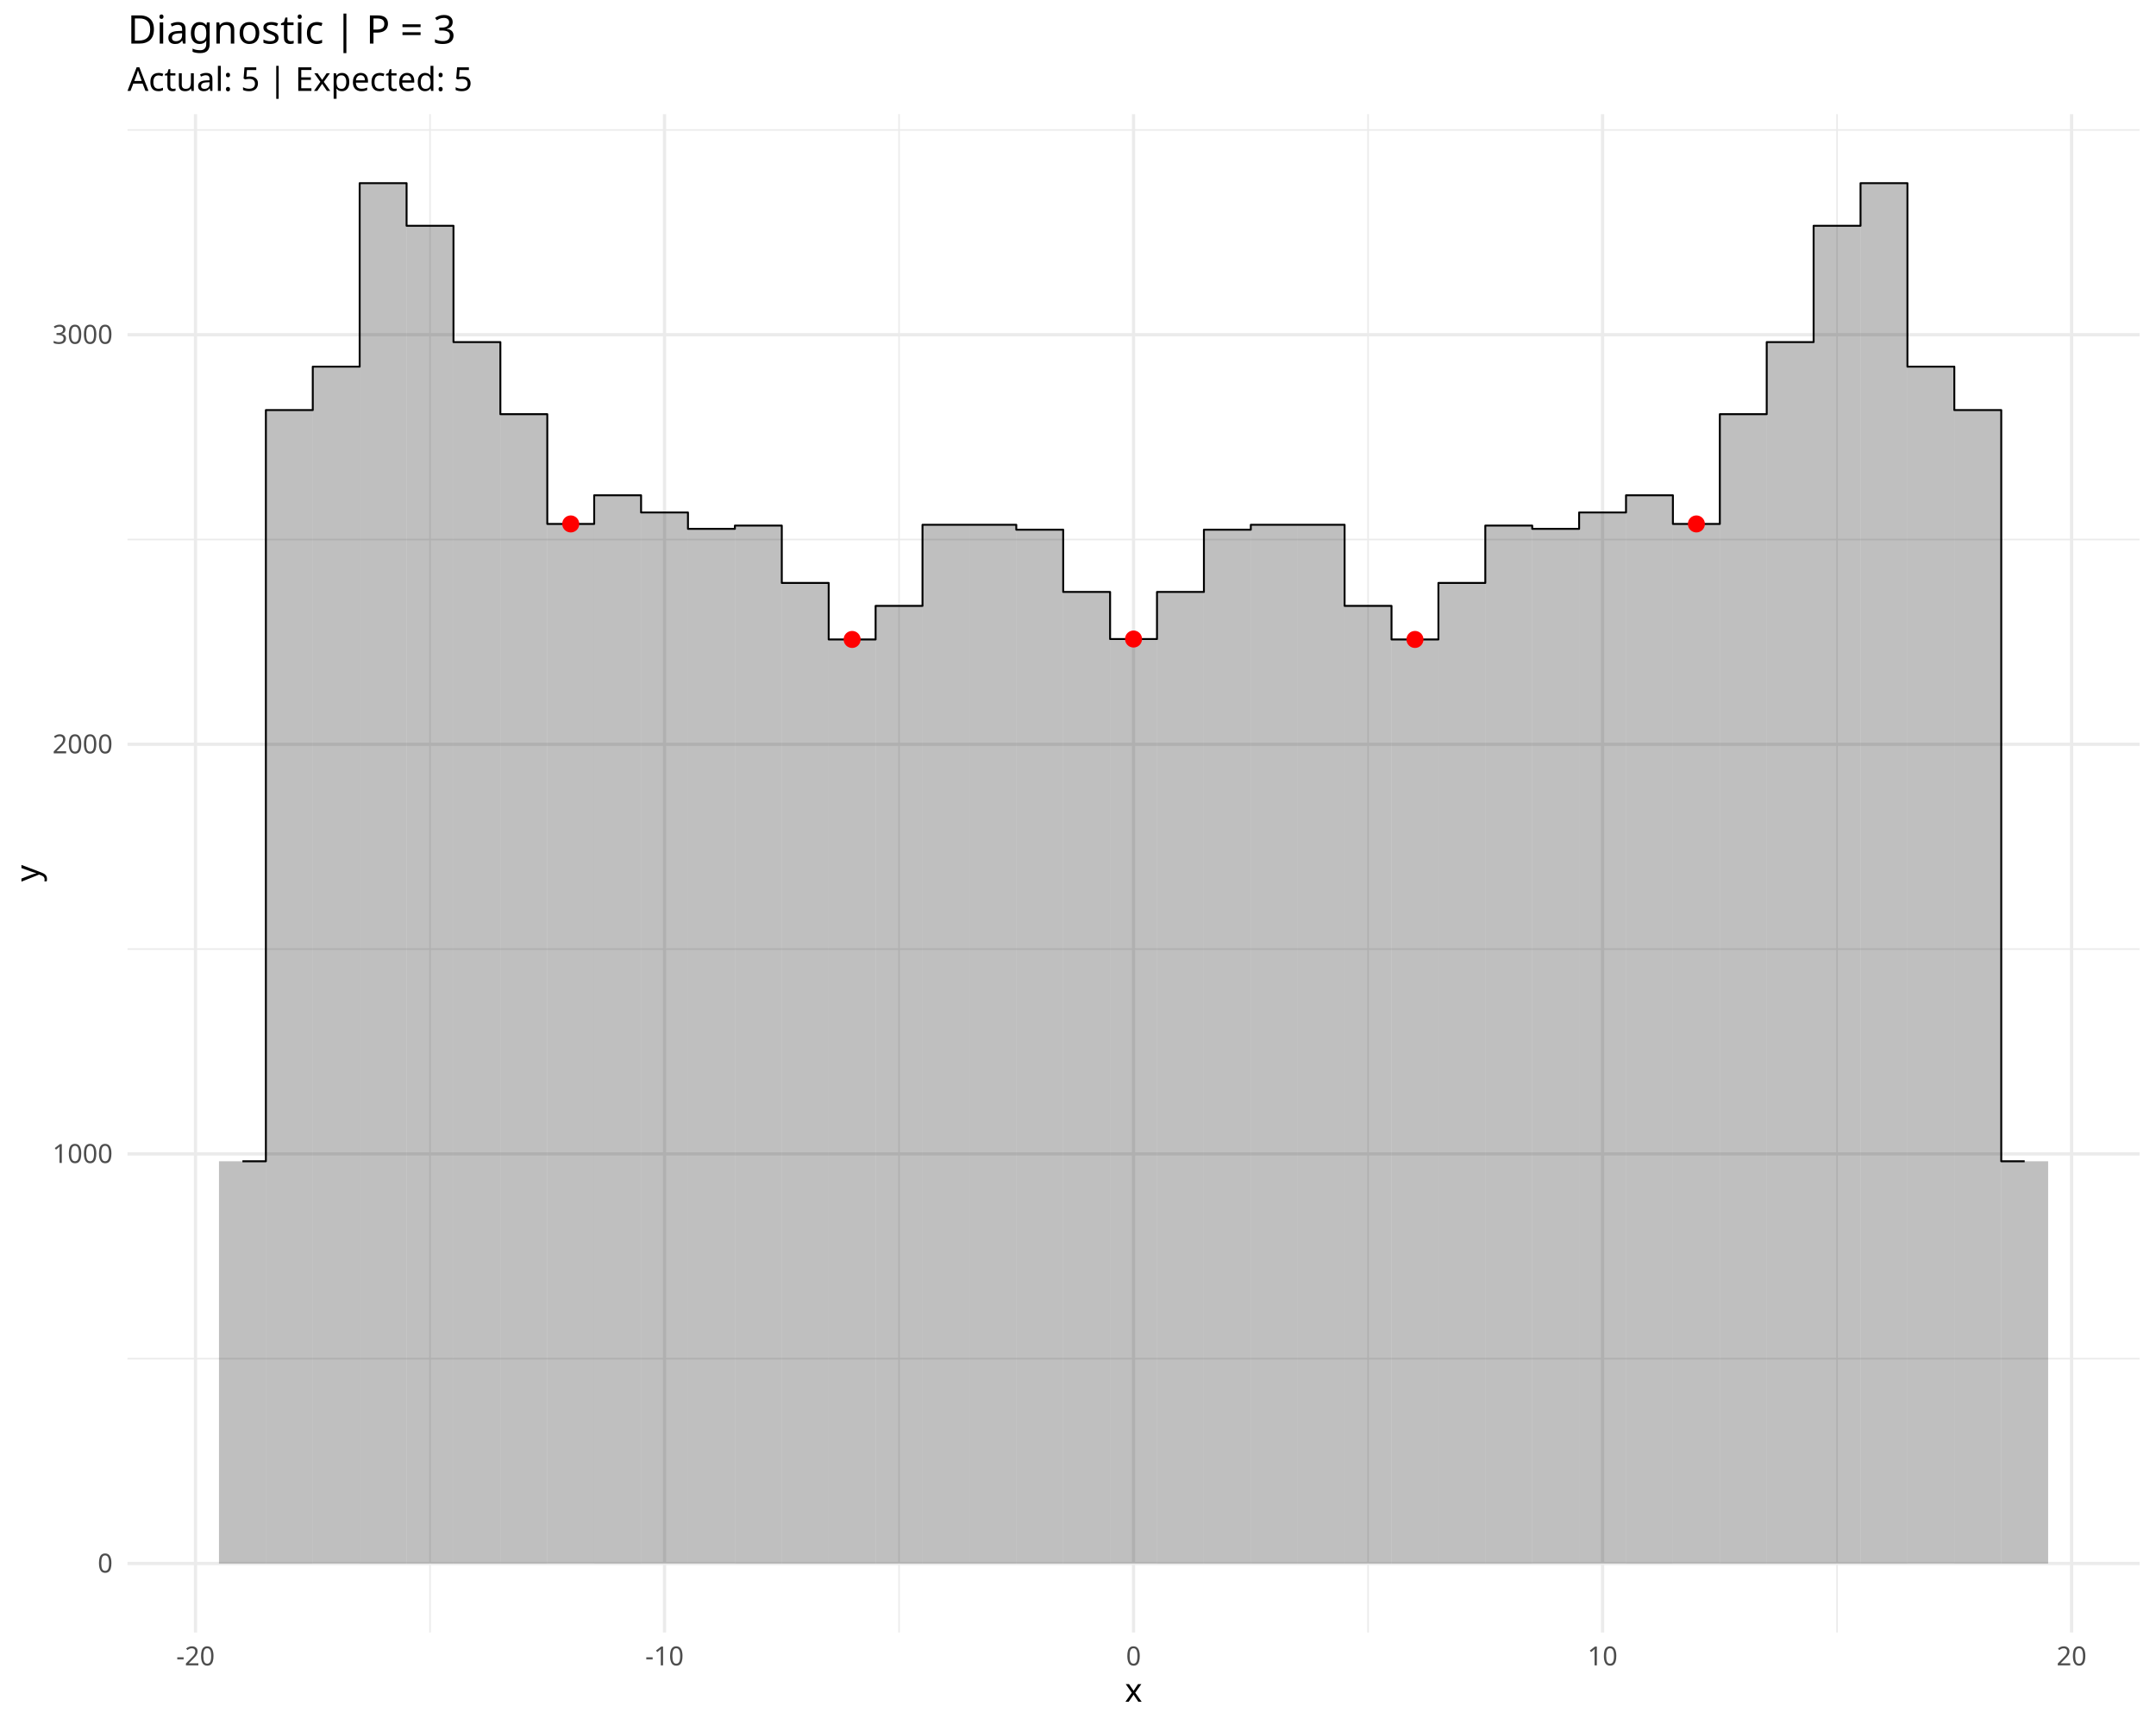
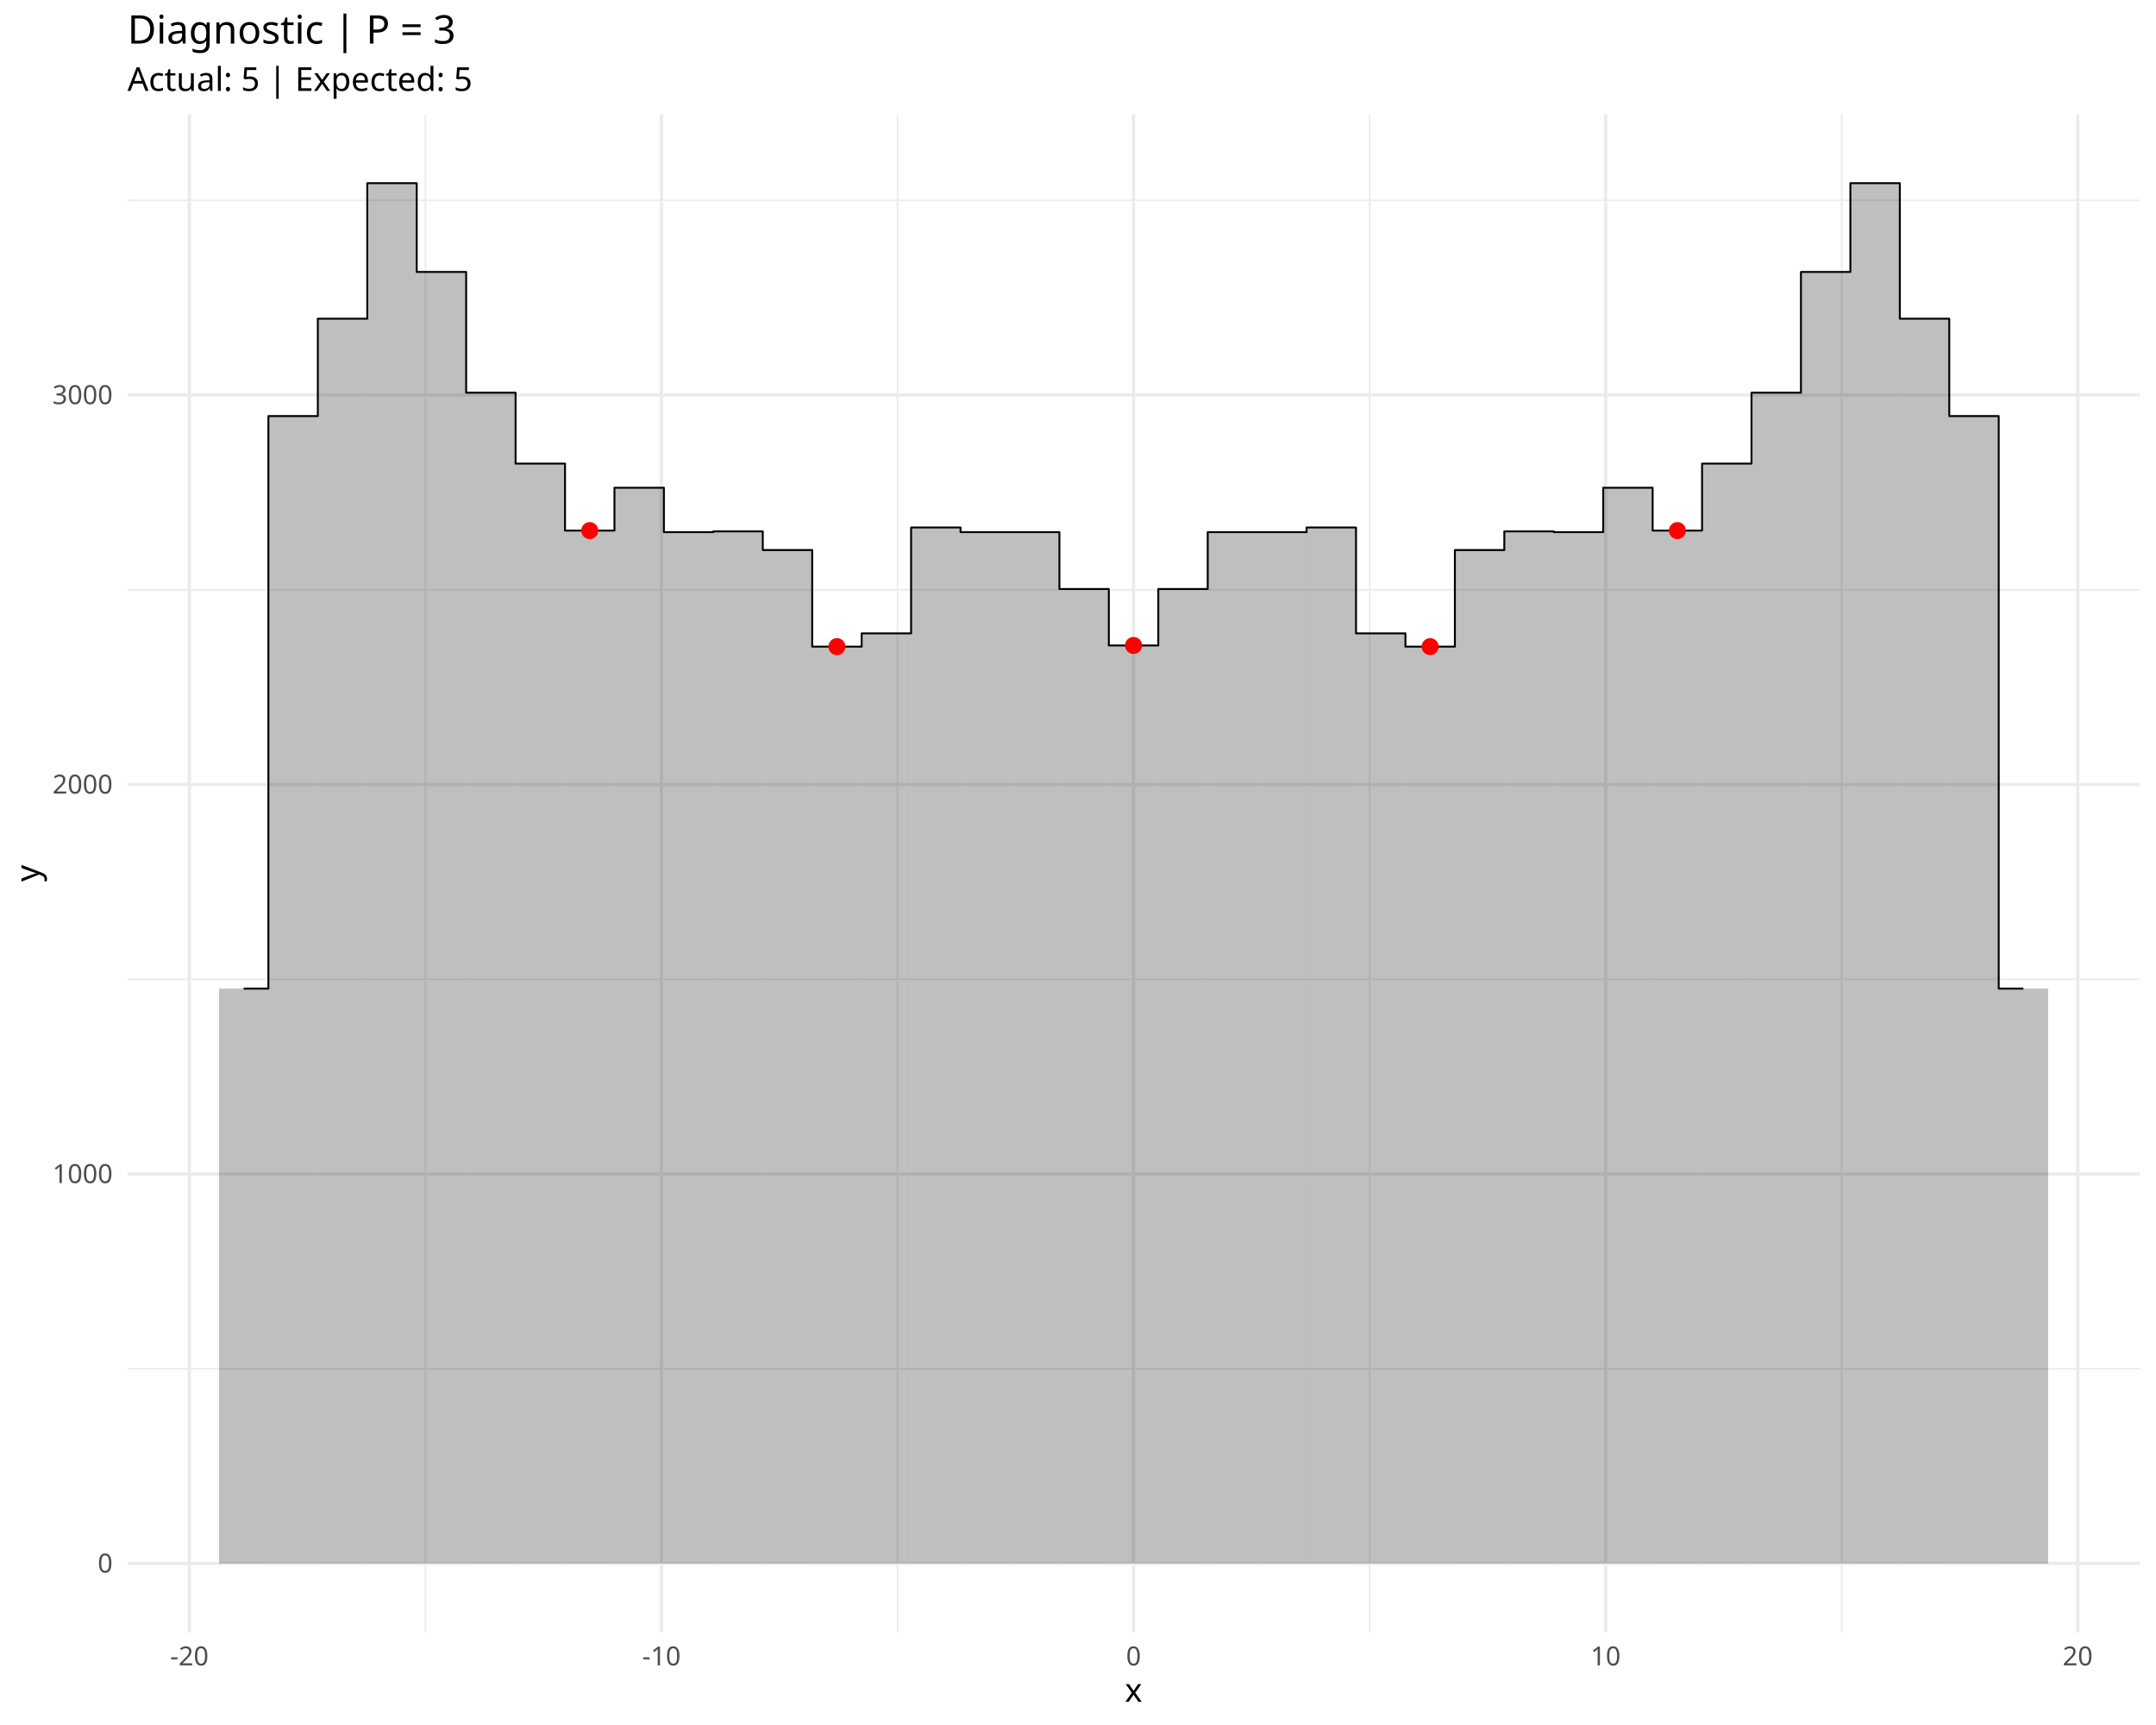
<svg xmlns="http://www.w3.org/2000/svg" class="svglite" data-engine-version="2.0" width="720.00pt" height="576.00pt" viewBox="0 0 720.00 576.00">
  <defs>
    <style type="text/css">
    .svglite line, .svglite polyline, .svglite polygon, .svglite path, .svglite rect, .svglite circle {
      fill: none;
      stroke: #000000;
      stroke-linecap: round;
      stroke-linejoin: round;
      stroke-miterlimit: 10.00;
    }
  </style>
  </defs>
  <rect width="100%" height="100%" style="stroke: none; fill: #FFFFFF;" />
  <defs>
    <clipPath id="cpMC4wMHw3MjAuMDB8MC4wMHw1NzYuMDA=">
      <rect x="0.00" y="0.00" width="720.00" height="576.00" />
    </clipPath>
  </defs>
  <g clip-path="url(#cpMC4wMHw3MjAuMDB8MC4wMHw1NzYuMDA=)">
    <rect x="0.00" y="0.00" width="720.00" height="576.00" style="stroke-width: 1.07; stroke: none; fill: #FFFFFF;" />
  </g>
  <defs>
    <clipPath id="cpNDIuNTh8NzE0LjUyfDM4LjEyfDU0NS4xMQ==">
      <rect x="42.58" y="38.12" width="671.94" height="507.00" />
    </clipPath>
  </defs>
  <g clip-path="url(#cpNDIuNTh8NzE0LjUyfDM4LjEyfDU0NS4xMQ==)">
-     <polyline points="42.58,453.68 714.52,453.68 " style="stroke-width: 0.53; stroke: #EBEBEB; stroke-linecap: butt;" />
-     <polyline points="42.58,316.92 714.52,316.92 " style="stroke-width: 0.53; stroke: #EBEBEB; stroke-linecap: butt;" />
-     <polyline points="42.58,180.15 714.52,180.15 " style="stroke-width: 0.53; stroke: #EBEBEB; stroke-linecap: butt;" />
-     <polyline points="42.58,43.38 714.52,43.38 " style="stroke-width: 0.53; stroke: #EBEBEB; stroke-linecap: butt;" />
-     <polyline points="143.61,545.11 143.61,38.12 " style="stroke-width: 0.53; stroke: #EBEBEB; stroke-linecap: butt;" />
-     <polyline points="300.24,545.11 300.24,38.12 " style="stroke-width: 0.53; stroke: #EBEBEB; stroke-linecap: butt;" />
-     <polyline points="456.87,545.11 456.87,38.12 " style="stroke-width: 0.53; stroke: #EBEBEB; stroke-linecap: butt;" />
-     <polyline points="613.49,545.11 613.49,38.12 " style="stroke-width: 0.53; stroke: #EBEBEB; stroke-linecap: butt;" />
+     <polyline points="42.58,457.04 714.52,457.04 " style="stroke-width: 0.53; stroke: #EBEBEB; stroke-linecap: butt;" />
+     <polyline points="42.58,326.99 714.52,326.99 " style="stroke-width: 0.53; stroke: #EBEBEB; stroke-linecap: butt;" />
+     <polyline points="42.58,196.94 714.52,196.94 " style="stroke-width: 0.53; stroke: #EBEBEB; stroke-linecap: butt;" />
+     <polyline points="42.58,66.88 714.52,66.88 " style="stroke-width: 0.53; stroke: #EBEBEB; stroke-linecap: butt;" />
+     <polyline points="142.07,545.11 142.07,38.12 " style="stroke-width: 0.53; stroke: #EBEBEB; stroke-linecap: butt;" />
+     <polyline points="299.72,545.11 299.72,38.12 " style="stroke-width: 0.53; stroke: #EBEBEB; stroke-linecap: butt;" />
+     <polyline points="457.38,545.11 457.38,38.12 " style="stroke-width: 0.53; stroke: #EBEBEB; stroke-linecap: butt;" />
+     <polyline points="615.03,545.11 615.03,38.12 " style="stroke-width: 0.53; stroke: #EBEBEB; stroke-linecap: butt;" />
    <polyline points="42.58,522.07 714.52,522.07 " style="stroke-width: 1.07; stroke: #EBEBEB; stroke-linecap: butt;" />
-     <polyline points="42.58,385.30 714.52,385.30 " style="stroke-width: 1.07; stroke: #EBEBEB; stroke-linecap: butt;" />
-     <polyline points="42.58,248.53 714.52,248.53 " style="stroke-width: 1.07; stroke: #EBEBEB; stroke-linecap: butt;" />
-     <polyline points="42.58,111.77 714.52,111.77 " style="stroke-width: 1.07; stroke: #EBEBEB; stroke-linecap: butt;" />
-     <polyline points="65.29,545.11 65.29,38.12 " style="stroke-width: 1.07; stroke: #EBEBEB; stroke-linecap: butt;" />
-     <polyline points="221.92,545.11 221.92,38.12 " style="stroke-width: 1.07; stroke: #EBEBEB; stroke-linecap: butt;" />
+     <polyline points="42.58,392.01 714.52,392.01 " style="stroke-width: 1.07; stroke: #EBEBEB; stroke-linecap: butt;" />
+     <polyline points="42.58,261.96 714.52,261.96 " style="stroke-width: 1.07; stroke: #EBEBEB; stroke-linecap: butt;" />
+     <polyline points="42.58,131.91 714.52,131.91 " style="stroke-width: 1.07; stroke: #EBEBEB; stroke-linecap: butt;" />
+     <polyline points="63.24,545.11 63.24,38.12 " style="stroke-width: 1.07; stroke: #EBEBEB; stroke-linecap: butt;" />
+     <polyline points="220.90,545.11 220.90,38.12 " style="stroke-width: 1.07; stroke: #EBEBEB; stroke-linecap: butt;" />
    <polyline points="378.55,545.11 378.55,38.12 " style="stroke-width: 1.07; stroke: #EBEBEB; stroke-linecap: butt;" />
-     <polyline points="535.18,545.11 535.18,38.12 " style="stroke-width: 1.07; stroke: #EBEBEB; stroke-linecap: butt;" />
-     <polyline points="691.81,545.11 691.81,38.12 " style="stroke-width: 1.07; stroke: #EBEBEB; stroke-linecap: butt;" />
-     <rect x="73.13" y="387.76" width="15.66" height="134.31" style="stroke-width: 1.07; stroke: none; stroke-linecap: butt; stroke-linejoin: miter; fill: #000000; fill-opacity: 0.25;" />
-     <rect x="88.79" y="136.93" width="15.66" height="385.14" style="stroke-width: 1.07; stroke: none; stroke-linecap: butt; stroke-linejoin: miter; fill: #000000; fill-opacity: 0.25;" />
-     <rect x="104.45" y="122.43" width="15.66" height="399.63" style="stroke-width: 1.07; stroke: none; stroke-linecap: butt; stroke-linejoin: miter; fill: #000000; fill-opacity: 0.25;" />
-     <rect x="120.11" y="61.16" width="15.66" height="460.91" style="stroke-width: 1.07; stroke: none; stroke-linecap: butt; stroke-linejoin: miter; fill: #000000; fill-opacity: 0.25;" />
-     <rect x="135.78" y="75.39" width="15.66" height="446.68" style="stroke-width: 1.07; stroke: none; stroke-linecap: butt; stroke-linejoin: miter; fill: #000000; fill-opacity: 0.25;" />
-     <rect x="151.44" y="114.23" width="15.66" height="407.84" style="stroke-width: 1.07; stroke: none; stroke-linecap: butt; stroke-linejoin: miter; fill: #000000; fill-opacity: 0.25;" />
-     <rect x="167.10" y="138.30" width="15.66" height="383.77" style="stroke-width: 1.07; stroke: none; stroke-linecap: butt; stroke-linejoin: miter; fill: #000000; fill-opacity: 0.25;" />
-     <rect x="182.77" y="174.95" width="15.66" height="347.11" style="stroke-width: 1.07; stroke: none; stroke-linecap: butt; stroke-linejoin: miter; fill: #000000; fill-opacity: 0.25;" />
-     <rect x="198.43" y="165.38" width="15.66" height="356.69" style="stroke-width: 1.07; stroke: none; stroke-linecap: butt; stroke-linejoin: miter; fill: #000000; fill-opacity: 0.25;" />
-     <rect x="214.09" y="171.12" width="15.66" height="350.94" style="stroke-width: 1.07; stroke: none; stroke-linecap: butt; stroke-linejoin: miter; fill: #000000; fill-opacity: 0.25;" />
-     <rect x="229.75" y="176.59" width="15.66" height="345.47" style="stroke-width: 1.07; stroke: none; stroke-linecap: butt; stroke-linejoin: miter; fill: #000000; fill-opacity: 0.25;" />
-     <rect x="245.42" y="175.50" width="15.66" height="346.57" style="stroke-width: 1.07; stroke: none; stroke-linecap: butt; stroke-linejoin: miter; fill: #000000; fill-opacity: 0.25;" />
-     <rect x="261.08" y="194.65" width="15.66" height="327.42" style="stroke-width: 1.07; stroke: none; stroke-linecap: butt; stroke-linejoin: miter; fill: #000000; fill-opacity: 0.25;" />
-     <rect x="276.74" y="213.52" width="15.66" height="308.55" style="stroke-width: 1.07; stroke: none; stroke-linecap: butt; stroke-linejoin: miter; fill: #000000; fill-opacity: 0.25;" />
-     <rect x="292.41" y="202.31" width="15.66" height="319.76" style="stroke-width: 1.07; stroke: none; stroke-linecap: butt; stroke-linejoin: miter; fill: #000000; fill-opacity: 0.25;" />
-     <rect x="308.07" y="175.23" width="15.66" height="346.84" style="stroke-width: 1.07; stroke: none; stroke-linecap: butt; stroke-linejoin: miter; fill: #000000; fill-opacity: 0.25;" />
-     <rect x="323.73" y="175.23" width="15.66" height="346.84" style="stroke-width: 1.07; stroke: none; stroke-linecap: butt; stroke-linejoin: miter; fill: #000000; fill-opacity: 0.25;" />
-     <rect x="339.39" y="176.87" width="15.66" height="345.20" style="stroke-width: 1.07; stroke: none; stroke-linecap: butt; stroke-linejoin: miter; fill: #000000; fill-opacity: 0.25;" />
-     <rect x="355.06" y="197.66" width="15.66" height="324.41" style="stroke-width: 1.07; stroke: none; stroke-linecap: butt; stroke-linejoin: miter; fill: #000000; fill-opacity: 0.25;" />
-     <rect x="370.72" y="213.38" width="15.66" height="308.68" style="stroke-width: 1.07; stroke: none; stroke-linecap: butt; stroke-linejoin: miter; fill: #000000; fill-opacity: 0.25;" />
-     <rect x="386.38" y="197.66" width="15.66" height="324.41" style="stroke-width: 1.07; stroke: none; stroke-linecap: butt; stroke-linejoin: miter; fill: #000000; fill-opacity: 0.25;" />
-     <rect x="402.05" y="176.87" width="15.66" height="345.20" style="stroke-width: 1.07; stroke: none; stroke-linecap: butt; stroke-linejoin: miter; fill: #000000; fill-opacity: 0.25;" />
-     <rect x="417.71" y="175.23" width="15.66" height="346.84" style="stroke-width: 1.07; stroke: none; stroke-linecap: butt; stroke-linejoin: miter; fill: #000000; fill-opacity: 0.25;" />
-     <rect x="433.37" y="175.23" width="15.66" height="346.84" style="stroke-width: 1.07; stroke: none; stroke-linecap: butt; stroke-linejoin: miter; fill: #000000; fill-opacity: 0.25;" />
-     <rect x="449.03" y="202.31" width="15.66" height="319.76" style="stroke-width: 1.07; stroke: none; stroke-linecap: butt; stroke-linejoin: miter; fill: #000000; fill-opacity: 0.25;" />
-     <rect x="464.70" y="213.52" width="15.66" height="308.55" style="stroke-width: 1.07; stroke: none; stroke-linecap: butt; stroke-linejoin: miter; fill: #000000; fill-opacity: 0.25;" />
-     <rect x="480.36" y="194.65" width="15.66" height="327.42" style="stroke-width: 1.07; stroke: none; stroke-linecap: butt; stroke-linejoin: miter; fill: #000000; fill-opacity: 0.25;" />
-     <rect x="496.02" y="175.50" width="15.66" height="346.57" style="stroke-width: 1.07; stroke: none; stroke-linecap: butt; stroke-linejoin: miter; fill: #000000; fill-opacity: 0.25;" />
-     <rect x="511.69" y="176.59" width="15.66" height="345.47" style="stroke-width: 1.07; stroke: none; stroke-linecap: butt; stroke-linejoin: miter; fill: #000000; fill-opacity: 0.25;" />
-     <rect x="527.35" y="171.12" width="15.66" height="350.94" style="stroke-width: 1.07; stroke: none; stroke-linecap: butt; stroke-linejoin: miter; fill: #000000; fill-opacity: 0.25;" />
-     <rect x="543.01" y="165.38" width="15.66" height="356.69" style="stroke-width: 1.07; stroke: none; stroke-linecap: butt; stroke-linejoin: miter; fill: #000000; fill-opacity: 0.25;" />
-     <rect x="558.67" y="174.95" width="15.66" height="347.11" style="stroke-width: 1.07; stroke: none; stroke-linecap: butt; stroke-linejoin: miter; fill: #000000; fill-opacity: 0.25;" />
-     <rect x="574.34" y="138.30" width="15.66" height="383.77" style="stroke-width: 1.07; stroke: none; stroke-linecap: butt; stroke-linejoin: miter; fill: #000000; fill-opacity: 0.25;" />
-     <rect x="590.00" y="114.23" width="15.66" height="407.84" style="stroke-width: 1.07; stroke: none; stroke-linecap: butt; stroke-linejoin: miter; fill: #000000; fill-opacity: 0.25;" />
-     <rect x="605.66" y="75.39" width="15.66" height="446.68" style="stroke-width: 1.07; stroke: none; stroke-linecap: butt; stroke-linejoin: miter; fill: #000000; fill-opacity: 0.25;" />
-     <rect x="621.33" y="61.16" width="15.66" height="460.91" style="stroke-width: 1.07; stroke: none; stroke-linecap: butt; stroke-linejoin: miter; fill: #000000; fill-opacity: 0.25;" />
-     <rect x="636.99" y="122.43" width="15.66" height="399.63" style="stroke-width: 1.07; stroke: none; stroke-linecap: butt; stroke-linejoin: miter; fill: #000000; fill-opacity: 0.25;" />
-     <rect x="652.65" y="136.93" width="15.66" height="385.14" style="stroke-width: 1.07; stroke: none; stroke-linecap: butt; stroke-linejoin: miter; fill: #000000; fill-opacity: 0.25;" />
-     <rect x="668.32" y="387.76" width="15.66" height="134.31" style="stroke-width: 1.07; stroke: none; stroke-linecap: butt; stroke-linejoin: miter; fill: #000000; fill-opacity: 0.25;" />
-     <polyline points="80.96,387.76 88.79,387.76 88.79,136.93 104.45,136.93 104.45,122.43 120.11,122.43 120.11,61.16 135.78,61.16 135.78,75.39 151.44,75.39 151.44,114.23 167.10,114.23 167.10,138.30 182.77,138.30 182.77,174.95 198.43,174.95 198.43,165.38 214.09,165.38 214.09,171.12 229.75,171.12 229.75,176.59 245.42,176.59 245.42,175.50 261.08,175.50 261.08,194.65 276.74,194.65 276.74,213.52 292.41,213.52 292.41,202.31 308.07,202.31 308.07,175.23 323.73,175.23 323.73,175.23 339.39,175.23 339.39,176.87 355.06,176.87 355.06,197.66 370.72,197.66 370.72,213.38 386.38,213.38 386.38,197.66 402.05,197.66 402.05,176.87 417.71,176.87 417.71,175.23 433.37,175.23 433.37,175.23 449.03,175.23 449.03,202.31 464.70,202.31 464.70,213.52 480.36,213.52 480.36,194.65 496.02,194.65 496.02,175.50 511.69,175.50 511.69,176.59 527.35,176.59 527.35,171.12 543.01,171.12 543.01,165.38 558.67,165.38 558.67,174.95 574.34,174.95 574.34,138.30 590.00,138.30 590.00,114.23 605.66,114.23 605.66,75.39 621.33,75.39 621.33,61.16 636.99,61.16 636.99,122.43 652.65,122.43 652.65,136.93 668.32,136.93 668.32,387.76 676.15,387.76 " style="stroke-width: 0.64; stroke-linecap: butt;" />
-     <circle cx="190.60" cy="174.95" r="2.49" style="stroke-width: 0.71; stroke: #FF0000; fill: #FF0000;" />
-     <circle cx="284.57" cy="213.52" r="2.49" style="stroke-width: 0.71; stroke: #FF0000; fill: #FF0000;" />
-     <circle cx="378.55" cy="213.38" r="2.49" style="stroke-width: 0.71; stroke: #FF0000; fill: #FF0000;" />
-     <circle cx="472.53" cy="213.52" r="2.49" style="stroke-width: 0.71; stroke: #FF0000; fill: #FF0000;" />
-     <circle cx="566.51" cy="174.95" r="2.49" style="stroke-width: 0.71; stroke: #FF0000; fill: #FF0000;" />
+     <polyline points="536.21,545.11 536.21,38.12 " style="stroke-width: 1.07; stroke: #EBEBEB; stroke-linecap: butt;" />
+     <polyline points="693.86,545.11 693.86,38.12 " style="stroke-width: 1.07; stroke: #EBEBEB; stroke-linecap: butt;" />
+     <rect x="73.13" y="330.11" width="16.51" height="191.96" style="stroke-width: 1.07; stroke: none; stroke-linecap: butt; stroke-linejoin: miter; fill: #000000; fill-opacity: 0.25;" />
+     <rect x="89.63" y="138.93" width="16.51" height="383.13" style="stroke-width: 1.07; stroke: none; stroke-linecap: butt; stroke-linejoin: miter; fill: #000000; fill-opacity: 0.25;" />
+     <rect x="106.14" y="106.42" width="16.51" height="415.65" style="stroke-width: 1.07; stroke: none; stroke-linecap: butt; stroke-linejoin: miter; fill: #000000; fill-opacity: 0.25;" />
+     <rect x="122.65" y="61.16" width="16.51" height="460.91" style="stroke-width: 1.07; stroke: none; stroke-linecap: butt; stroke-linejoin: miter; fill: #000000; fill-opacity: 0.25;" />
+     <rect x="139.16" y="90.81" width="16.51" height="431.25" style="stroke-width: 1.07; stroke: none; stroke-linecap: butt; stroke-linejoin: miter; fill: #000000; fill-opacity: 0.25;" />
+     <rect x="155.67" y="131.13" width="16.51" height="390.94" style="stroke-width: 1.07; stroke: none; stroke-linecap: butt; stroke-linejoin: miter; fill: #000000; fill-opacity: 0.25;" />
+     <rect x="172.18" y="154.80" width="16.51" height="367.27" style="stroke-width: 1.07; stroke: none; stroke-linecap: butt; stroke-linejoin: miter; fill: #000000; fill-opacity: 0.25;" />
+     <rect x="188.69" y="177.17" width="16.51" height="344.90" style="stroke-width: 1.07; stroke: none; stroke-linecap: butt; stroke-linejoin: miter; fill: #000000; fill-opacity: 0.25;" />
+     <rect x="205.20" y="162.86" width="16.51" height="359.20" style="stroke-width: 1.07; stroke: none; stroke-linecap: butt; stroke-linejoin: miter; fill: #000000; fill-opacity: 0.25;" />
+     <rect x="221.71" y="177.69" width="16.51" height="344.38" style="stroke-width: 1.07; stroke: none; stroke-linecap: butt; stroke-linejoin: miter; fill: #000000; fill-opacity: 0.25;" />
+     <rect x="238.22" y="177.43" width="16.51" height="344.64" style="stroke-width: 1.07; stroke: none; stroke-linecap: butt; stroke-linejoin: miter; fill: #000000; fill-opacity: 0.25;" />
+     <rect x="254.73" y="183.67" width="16.51" height="338.40" style="stroke-width: 1.07; stroke: none; stroke-linecap: butt; stroke-linejoin: miter; fill: #000000; fill-opacity: 0.25;" />
+     <rect x="271.24" y="215.92" width="16.51" height="306.14" style="stroke-width: 1.07; stroke: none; stroke-linecap: butt; stroke-linejoin: miter; fill: #000000; fill-opacity: 0.25;" />
+     <rect x="287.75" y="211.50" width="16.51" height="310.56" style="stroke-width: 1.07; stroke: none; stroke-linecap: butt; stroke-linejoin: miter; fill: #000000; fill-opacity: 0.25;" />
+     <rect x="304.26" y="176.13" width="16.51" height="345.94" style="stroke-width: 1.07; stroke: none; stroke-linecap: butt; stroke-linejoin: miter; fill: #000000; fill-opacity: 0.25;" />
+     <rect x="320.77" y="177.69" width="16.51" height="344.38" style="stroke-width: 1.07; stroke: none; stroke-linecap: butt; stroke-linejoin: miter; fill: #000000; fill-opacity: 0.25;" />
+     <rect x="337.28" y="177.69" width="16.51" height="344.38" style="stroke-width: 1.07; stroke: none; stroke-linecap: butt; stroke-linejoin: miter; fill: #000000; fill-opacity: 0.25;" />
+     <rect x="353.79" y="196.68" width="16.51" height="325.39" style="stroke-width: 1.07; stroke: none; stroke-linecap: butt; stroke-linejoin: miter; fill: #000000; fill-opacity: 0.25;" />
+     <rect x="370.30" y="215.53" width="16.51" height="306.53" style="stroke-width: 1.07; stroke: none; stroke-linecap: butt; stroke-linejoin: miter; fill: #000000; fill-opacity: 0.25;" />
+     <rect x="386.81" y="196.68" width="16.51" height="325.39" style="stroke-width: 1.07; stroke: none; stroke-linecap: butt; stroke-linejoin: miter; fill: #000000; fill-opacity: 0.25;" />
+     <rect x="403.32" y="177.69" width="16.51" height="344.38" style="stroke-width: 1.07; stroke: none; stroke-linecap: butt; stroke-linejoin: miter; fill: #000000; fill-opacity: 0.25;" />
+     <rect x="419.83" y="177.69" width="16.51" height="344.38" style="stroke-width: 1.07; stroke: none; stroke-linecap: butt; stroke-linejoin: miter; fill: #000000; fill-opacity: 0.25;" />
+     <rect x="436.33" y="176.13" width="16.51" height="345.94" style="stroke-width: 1.07; stroke: none; stroke-linecap: butt; stroke-linejoin: miter; fill: #000000; fill-opacity: 0.25;" />
+     <rect x="452.84" y="211.50" width="16.51" height="310.56" style="stroke-width: 1.07; stroke: none; stroke-linecap: butt; stroke-linejoin: miter; fill: #000000; fill-opacity: 0.25;" />
+     <rect x="469.35" y="215.92" width="16.51" height="306.14" style="stroke-width: 1.07; stroke: none; stroke-linecap: butt; stroke-linejoin: miter; fill: #000000; fill-opacity: 0.25;" />
+     <rect x="485.86" y="183.67" width="16.51" height="338.40" style="stroke-width: 1.07; stroke: none; stroke-linecap: butt; stroke-linejoin: miter; fill: #000000; fill-opacity: 0.25;" />
+     <rect x="502.37" y="177.43" width="16.51" height="344.64" style="stroke-width: 1.07; stroke: none; stroke-linecap: butt; stroke-linejoin: miter; fill: #000000; fill-opacity: 0.25;" />
+     <rect x="518.88" y="177.69" width="16.51" height="344.38" style="stroke-width: 1.07; stroke: none; stroke-linecap: butt; stroke-linejoin: miter; fill: #000000; fill-opacity: 0.25;" />
+     <rect x="535.39" y="162.86" width="16.51" height="359.20" style="stroke-width: 1.07; stroke: none; stroke-linecap: butt; stroke-linejoin: miter; fill: #000000; fill-opacity: 0.25;" />
+     <rect x="551.90" y="177.17" width="16.51" height="344.90" style="stroke-width: 1.07; stroke: none; stroke-linecap: butt; stroke-linejoin: miter; fill: #000000; fill-opacity: 0.25;" />
+     <rect x="568.41" y="154.80" width="16.51" height="367.27" style="stroke-width: 1.07; stroke: none; stroke-linecap: butt; stroke-linejoin: miter; fill: #000000; fill-opacity: 0.25;" />
+     <rect x="584.92" y="131.13" width="16.51" height="390.94" style="stroke-width: 1.07; stroke: none; stroke-linecap: butt; stroke-linejoin: miter; fill: #000000; fill-opacity: 0.25;" />
+     <rect x="601.43" y="90.81" width="16.51" height="431.25" style="stroke-width: 1.07; stroke: none; stroke-linecap: butt; stroke-linejoin: miter; fill: #000000; fill-opacity: 0.25;" />
+     <rect x="617.94" y="61.16" width="16.51" height="460.91" style="stroke-width: 1.07; stroke: none; stroke-linecap: butt; stroke-linejoin: miter; fill: #000000; fill-opacity: 0.25;" />
+     <rect x="634.45" y="106.42" width="16.51" height="415.65" style="stroke-width: 1.07; stroke: none; stroke-linecap: butt; stroke-linejoin: miter; fill: #000000; fill-opacity: 0.25;" />
+     <rect x="650.96" y="138.93" width="16.51" height="383.13" style="stroke-width: 1.07; stroke: none; stroke-linecap: butt; stroke-linejoin: miter; fill: #000000; fill-opacity: 0.25;" />
+     <rect x="667.47" y="330.11" width="16.51" height="191.96" style="stroke-width: 1.07; stroke: none; stroke-linecap: butt; stroke-linejoin: miter; fill: #000000; fill-opacity: 0.25;" />
+     <polyline points="81.38,330.11 89.63,330.11 89.63,138.93 106.14,138.93 106.14,106.42 122.65,106.42 122.65,61.16 139.16,61.16 139.16,90.81 155.67,90.81 155.67,131.13 172.18,131.13 172.18,154.80 188.69,154.80 188.69,177.17 205.20,177.17 205.20,162.86 221.71,162.86 221.71,177.69 238.22,177.69 238.22,177.43 254.73,177.43 254.73,183.67 271.24,183.67 271.24,215.92 287.75,215.92 287.75,211.50 304.26,211.50 304.26,176.13 320.77,176.13 320.77,177.69 337.28,177.69 337.28,177.69 353.79,177.69 353.79,196.68 370.30,196.68 370.30,215.53 386.81,215.53 386.81,196.68 403.32,196.68 403.32,177.69 419.83,177.69 419.83,177.69 436.33,177.69 436.33,176.13 452.84,176.13 452.84,211.50 469.35,211.50 469.35,215.92 485.86,215.92 485.86,183.67 502.37,183.67 502.37,177.43 518.88,177.43 518.88,177.69 535.39,177.69 535.39,162.86 551.90,162.86 551.90,177.17 568.41,177.17 568.41,154.80 584.92,154.80 584.92,131.13 601.43,131.13 601.43,90.81 617.94,90.81 617.94,61.16 634.45,61.16 634.45,106.42 650.96,106.42 650.96,138.93 667.47,138.93 667.47,330.11 675.72,330.11 " style="stroke-width: 0.64; stroke-linecap: butt;" />
+     <circle cx="196.95" cy="177.17" r="2.49" style="stroke-width: 0.71; stroke: #FF0000; fill: #FF0000;" />
+     <circle cx="279.49" cy="215.92" r="2.49" style="stroke-width: 0.71; stroke: #FF0000; fill: #FF0000;" />
+     <circle cx="378.55" cy="215.53" r="2.49" style="stroke-width: 0.71; stroke: #FF0000; fill: #FF0000;" />
+     <circle cx="477.61" cy="215.92" r="2.49" style="stroke-width: 0.71; stroke: #FF0000; fill: #FF0000;" />
+     <circle cx="560.16" cy="177.17" r="2.49" style="stroke-width: 0.71; stroke: #FF0000; fill: #FF0000;" />
  </g>
  <g clip-path="url(#cpMC4wMHw3MjAuMDB8MC4wMHw1NzYuMDA=)">
    <text x="37.65" y="525.10" text-anchor="end" style="font-size: 8.80px; fill: #4D4D4D; font-family: sans;" textLength="4.89px" lengthAdjust="spacingAndGlyphs">0</text>
-     <text x="37.65" y="388.33" text-anchor="end" style="font-size: 8.80px; fill: #4D4D4D; font-family: sans;" textLength="19.58px" lengthAdjust="spacingAndGlyphs">1000</text>
-     <text x="37.65" y="251.56" text-anchor="end" style="font-size: 8.80px; fill: #4D4D4D; font-family: sans;" textLength="19.58px" lengthAdjust="spacingAndGlyphs">2000</text>
-     <text x="37.65" y="114.79" text-anchor="end" style="font-size: 8.80px; fill: #4D4D4D; font-family: sans;" textLength="19.58px" lengthAdjust="spacingAndGlyphs">3000</text>
-     <text x="65.29" y="556.10" text-anchor="middle" style="font-size: 8.80px; fill: #4D4D4D; font-family: sans;" textLength="12.72px" lengthAdjust="spacingAndGlyphs">-20</text>
-     <text x="221.92" y="556.10" text-anchor="middle" style="font-size: 8.80px; fill: #4D4D4D; font-family: sans;" textLength="12.72px" lengthAdjust="spacingAndGlyphs">-10</text>
+     <text x="37.65" y="395.04" text-anchor="end" style="font-size: 8.80px; fill: #4D4D4D; font-family: sans;" textLength="19.58px" lengthAdjust="spacingAndGlyphs">1000</text>
+     <text x="37.65" y="264.99" text-anchor="end" style="font-size: 8.80px; fill: #4D4D4D; font-family: sans;" textLength="19.58px" lengthAdjust="spacingAndGlyphs">2000</text>
+     <text x="37.65" y="134.94" text-anchor="end" style="font-size: 8.80px; fill: #4D4D4D; font-family: sans;" textLength="19.58px" lengthAdjust="spacingAndGlyphs">3000</text>
+     <text x="63.24" y="556.10" text-anchor="middle" style="font-size: 8.80px; fill: #4D4D4D; font-family: sans;" textLength="12.72px" lengthAdjust="spacingAndGlyphs">-20</text>
+     <text x="220.90" y="556.10" text-anchor="middle" style="font-size: 8.80px; fill: #4D4D4D; font-family: sans;" textLength="12.72px" lengthAdjust="spacingAndGlyphs">-10</text>
    <text x="378.55" y="556.10" text-anchor="middle" style="font-size: 8.80px; fill: #4D4D4D; font-family: sans;" textLength="4.89px" lengthAdjust="spacingAndGlyphs">0</text>
-     <text x="535.18" y="556.10" text-anchor="middle" style="font-size: 8.80px; fill: #4D4D4D; font-family: sans;" textLength="9.79px" lengthAdjust="spacingAndGlyphs">10</text>
-     <text x="691.81" y="556.10" text-anchor="middle" style="font-size: 8.80px; fill: #4D4D4D; font-family: sans;" textLength="9.79px" lengthAdjust="spacingAndGlyphs">20</text>
+     <text x="536.21" y="556.10" text-anchor="middle" style="font-size: 8.80px; fill: #4D4D4D; font-family: sans;" textLength="9.79px" lengthAdjust="spacingAndGlyphs">10</text>
+     <text x="693.86" y="556.10" text-anchor="middle" style="font-size: 8.80px; fill: #4D4D4D; font-family: sans;" textLength="9.79px" lengthAdjust="spacingAndGlyphs">20</text>
    <text x="378.55" y="568.24" text-anchor="middle" style="font-size: 11.00px; font-family: sans;" textLength="5.50px" lengthAdjust="spacingAndGlyphs">x</text>
    <text transform="translate(13.05,291.61) rotate(-90)" text-anchor="middle" style="font-size: 11.00px; font-family: sans;" textLength="5.50px" lengthAdjust="spacingAndGlyphs">y</text>
    <text x="42.58" y="30.35" style="font-size: 11.00px; font-family: sans;" textLength="109.88px" lengthAdjust="spacingAndGlyphs">Actual: 5 | Expected: 5</text>
    <text x="42.58" y="14.56" style="font-size: 13.20px; font-family: sans;" textLength="103.60px" lengthAdjust="spacingAndGlyphs">Diagnostic | P = 3</text>
  </g>
</svg>
